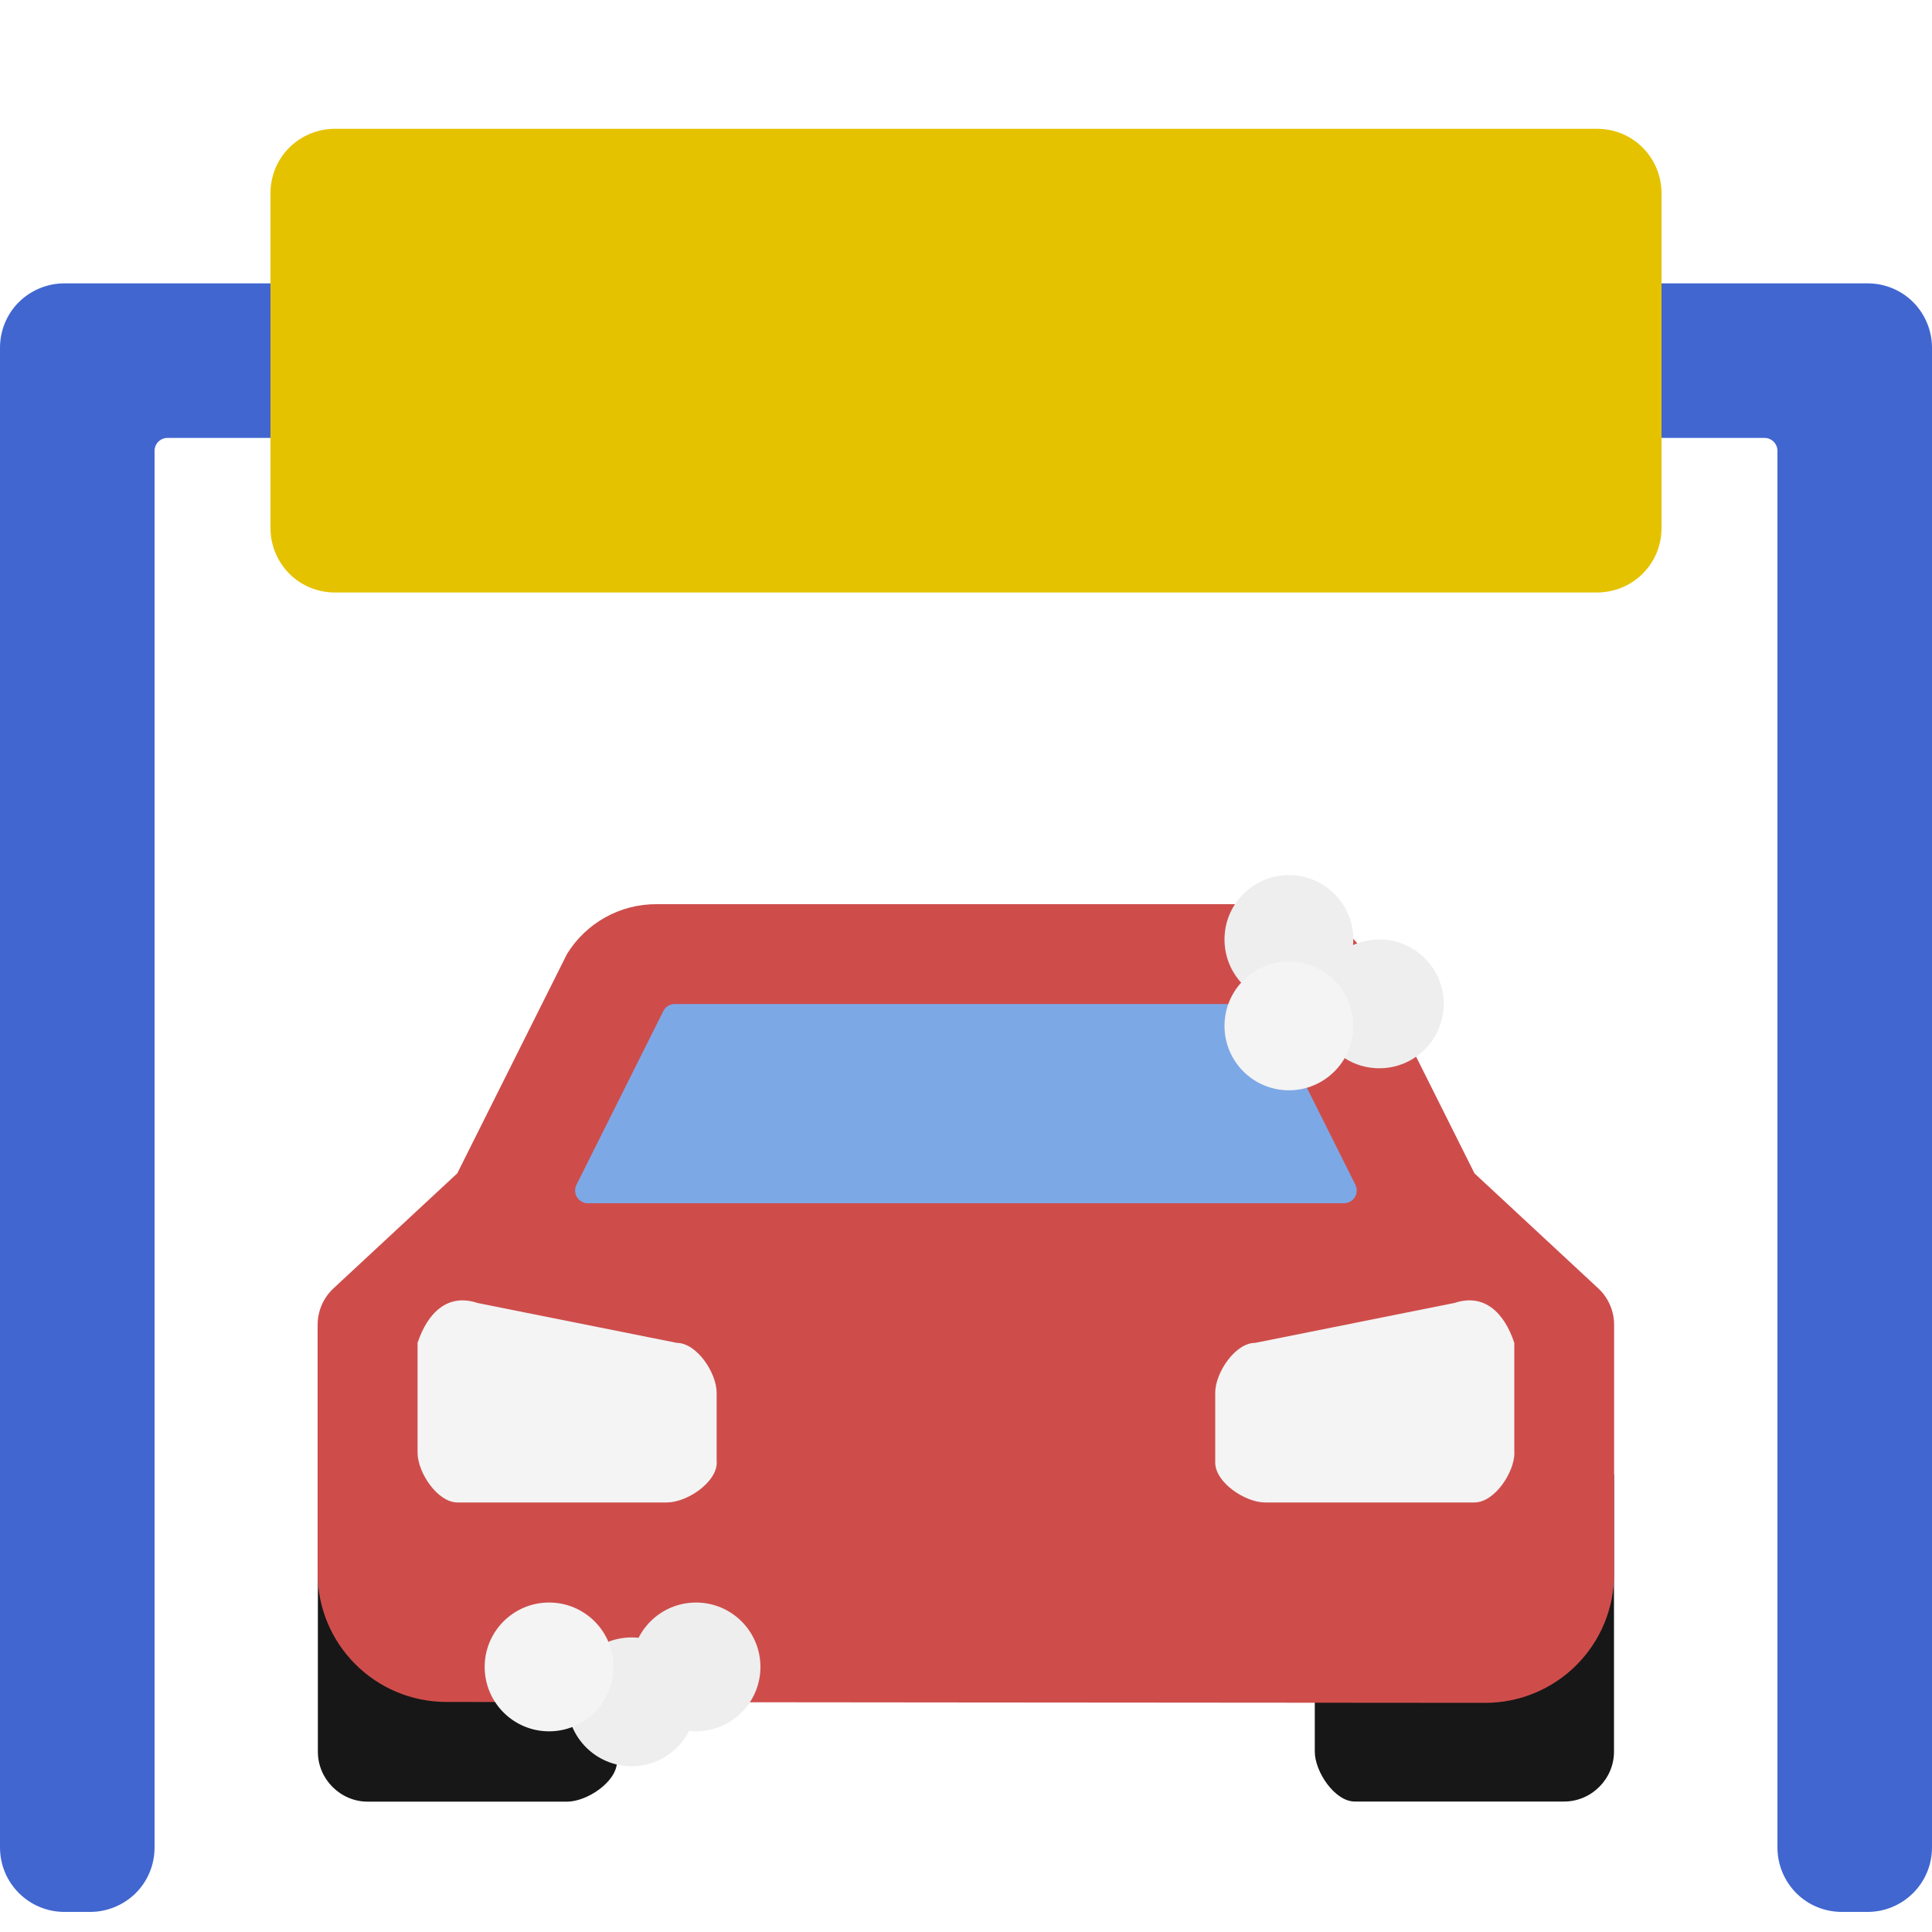
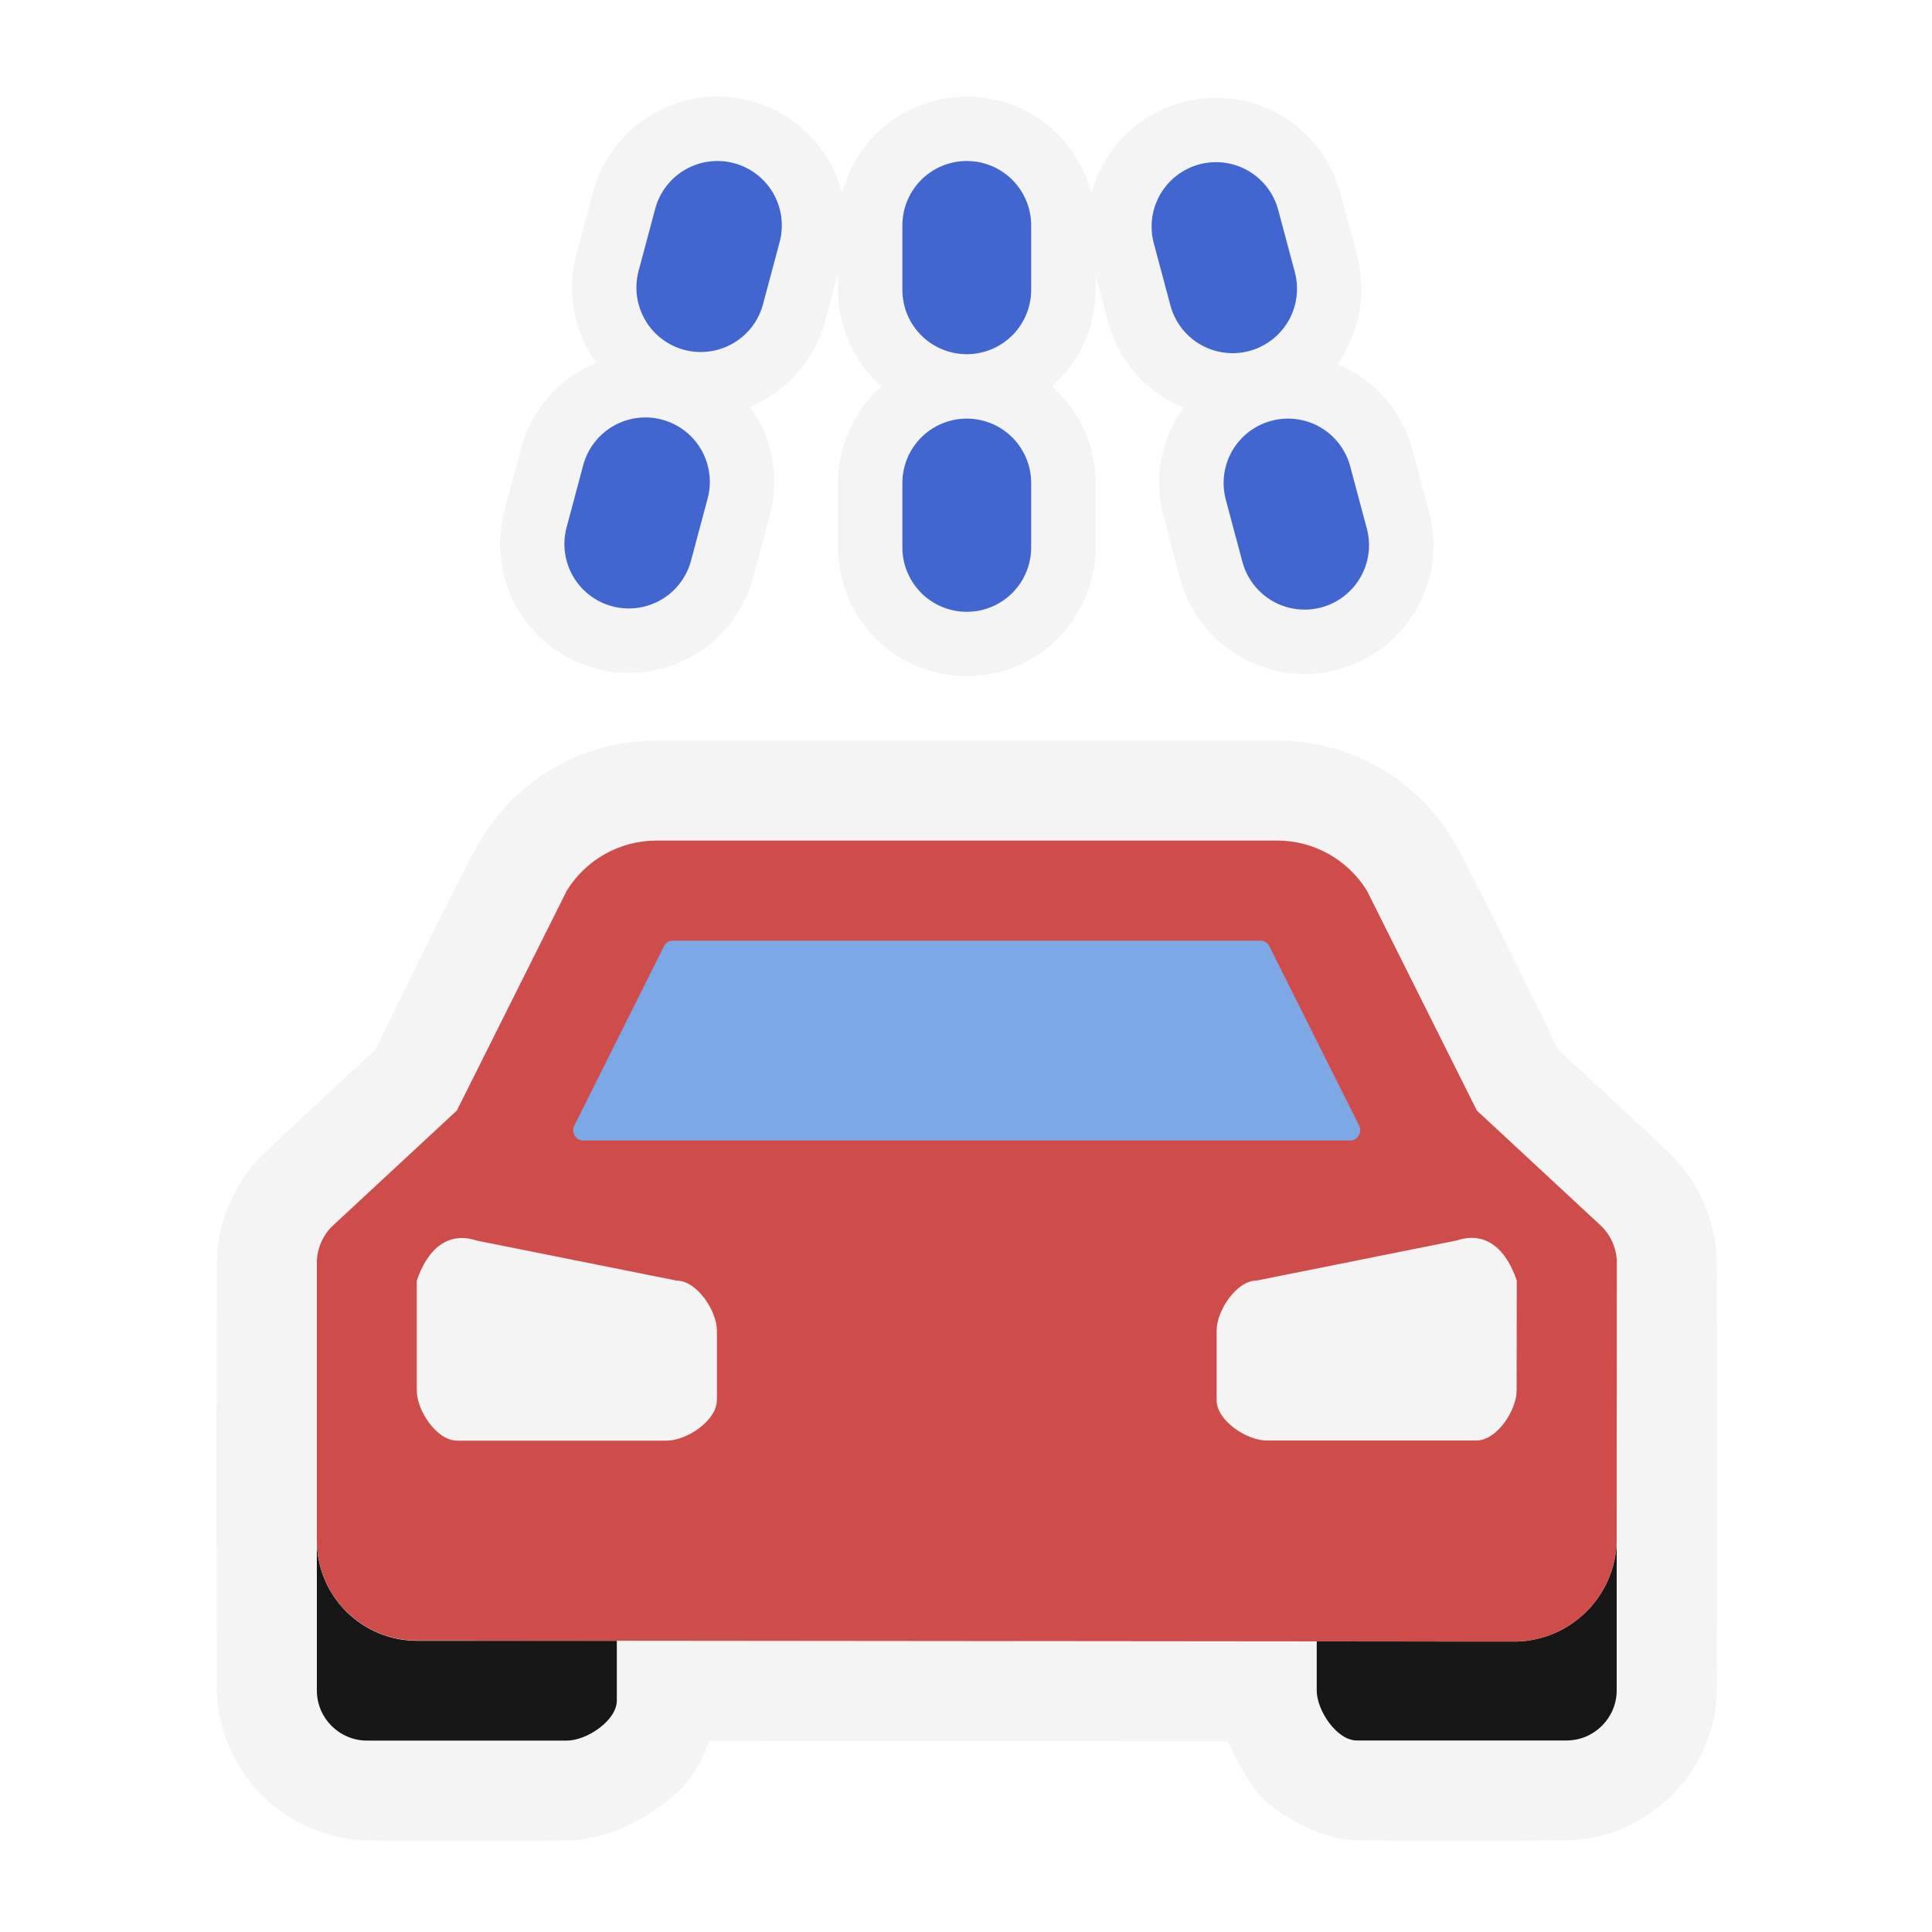
- <svg xmlns="http://www.w3.org/2000/svg" width="100%" height="100%" viewBox="0 0 15 15" version="1.1" xml:space="preserve" style="fill-rule:evenodd;clip-rule:evenodd;stroke-linejoin:round;stroke-miterlimit:2;">
-   <path d="M2.1,2.2l-1.6,0c-0.133,-0 -0.26,0.053 -0.354,0.146c-0.094,0.094 -0.146,0.221 -0.146,0.354c0,2.027 0,9.618 0,11.644c0,0.276 0.224,0.5 0.5,0.5l0.2,-0c0.133,0 0.26,-0.053 0.354,-0.146c0.094,-0.094 0.146,-0.221 0.146,-0.354c0,-2.066 0,-9.87 0,-10.844c0,-0.055 0.045,-0.1 0.1,-0.1c0.234,-0 0.8,-0 0.8,-0l0,-1.2Z" style="fill:#4166d0;" />
-   <path d="M2.6,1c-0.133,0 -0.26,0.053 -0.354,0.146c-0.094,0.094 -0.146,0.221 -0.146,0.354c-0,0.686 -0,1.914 -0,2.6c-0,0.133 0.053,0.26 0.146,0.354c0.094,0.094 0.221,0.146 0.354,0.146c1.808,-0 7.992,-0 9.8,-0c0.133,-0 0.26,-0.053 0.354,-0.146c0.094,-0.094 0.146,-0.221 0.146,-0.354c0,-0.686 0,-1.914 0,-2.6c0,-0.133 -0.053,-0.26 -0.146,-0.354c-0.094,-0.094 -0.221,-0.146 -0.354,-0.146c-1.808,0 -7.992,0 -9.8,0Z" style="fill:#e5c200;" />
-   <path d="M12.9,3.4l0.8,0c0.055,0 0.1,0.045 0.1,0.1c-0,0.974 -0,8.779 -0,10.844c-0,0.133 0.053,0.26 0.146,0.354c0.094,0.094 0.221,0.146 0.354,0.146c0.066,-0 0.134,-0 0.2,-0c0.276,0 0.5,-0.224 0.5,-0.5c0,-2.027 0,-9.618 0,-11.644c-0,-0.133 -0.053,-0.26 -0.146,-0.354c-0.094,-0.094 -0.221,-0.146 -0.354,-0.146c-0.621,-0 -1.6,-0 -1.6,-0l0,1.2Z" style="fill:#4166d0;" />
-   <path d="M2.468,11.439l2.322,0.002l0,2.237c0,0.155 -0.232,0.31 -0.387,0.31l-1.548,0c-0.212,0 -0.387,-0.175 -0.387,-0.387l0,-2.161Zm7.741,0.007l2.322,0.002l0,2.152c0,0.212 -0.175,0.387 -0.387,0.387l-1.626,0c-0.155,0 -0.31,-0.232 -0.31,-0.387l0,-2.154Z" style="fill:#171717;" />
-   <path d="M11.531,13.221c0.265,0 0.52,-0.105 0.708,-0.293c0.188,-0.188 0.293,-0.442 0.293,-0.707c-0,-0.851 -0,-1.935 -0,-1.935c0,-0.108 -0.045,-0.211 -0.124,-0.284l-0.96,-0.892l-0.852,-1.703c-0.149,-0.242 -0.413,-0.389 -0.697,-0.387l-4.8,-0c-0.284,-0.002 -0.548,0.145 -0.697,0.387l-0.852,1.703l-0.96,0.892c-0.079,0.073 -0.124,0.176 -0.124,0.284l0,1.928c0,0.552 0.447,0.999 0.999,1c1.927,0.002 6.135,0.006 8.064,0.007Z" style="fill:#ce4d4b;" />
-   <path d="M5.565,11.355c0,0.155 -0.232,0.31 -0.387,0.31l-1.626,0c-0.155,0 -0.31,-0.232 -0.31,-0.387l0,-0.852c0.077,-0.232 0.232,-0.387 0.464,-0.31l1.548,0.31c0.155,0 0.31,0.232 0.31,0.387l0,0.542Zm6.193,-0.077c0,0.155 -0.155,0.387 -0.31,0.387l-1.626,0c-0.155,0 -0.387,-0.155 -0.387,-0.31l0,-0.542c0,-0.155 0.155,-0.387 0.31,-0.387l1.548,-0.31c0.232,-0.077 0.387,0.077 0.464,0.31l0,0.852Z" style="fill:#f4f4f4;" />
-   <path d="M5.15,7.85c0.017,-0.034 0.052,-0.055 0.089,-0.055c0.51,-0 4.011,-0 4.521,-0c0.038,-0 0.073,0.021 0.089,0.055c0.109,0.217 0.509,1.017 0.674,1.348c0.015,0.031 0.014,0.068 -0.004,0.097c-0.018,0.029 -0.05,0.047 -0.085,0.047c-0.871,0 -4.998,0 -5.869,0c-0.035,0 -0.067,-0.018 -0.085,-0.047c-0.018,-0.029 -0.02,-0.066 -0.004,-0.097c0.165,-0.331 0.565,-1.131 0.674,-1.348Z" style="fill:#7da8e6;" />
-   <circle cx="10.007" cy="7.294" r="0.5" style="fill:#eee;" />
-   <circle cx="10.709" cy="7.794" r="0.5" style="fill:#eee;" />
-   <circle cx="10.007" cy="7.965" r="0.5" style="fill:#f4f4f4;" />
-   <circle cx="5.404" cy="12.942" r="0.5" style="fill:#eee;" />
-   <circle cx="4.904" cy="13.213" r="0.5" style="fill:#eee;" />
-   <circle cx="4.263" cy="12.942" r="0.5" style="fill:#f4f4f4;" />
+ <svg xmlns="http://www.w3.org/2000/svg" xml:space="preserve" fill-rule="evenodd" stroke-linecap="round" stroke-linejoin="round" stroke-miterlimit="1.5" clip-rule="evenodd" viewBox="0 0 15 15">
+   <path fill="#f4f4f4" d="m9.528 13.519-4.021-.004s-.081.265-.274.425c-.158.131-.462.344-.832.349-.295.004-1.255.004-1.553 0a1.197 1.197 0 0 1-1.164-1.164c-.004-.593-.004-2.729 0-3.323.002-.318.141-.632.372-.854.17-.163.86-.799.86-.799s.674-1.397.824-1.641A1.59 1.59 0 0 1 5.1 5.75h4.809a1.59 1.59 0 0 1 1.364.758c.15.245.824 1.641.824 1.641s.689.635.859.798c.231.223.37.534.373.854.004.594.004 2.73 0 3.323-.004.635-.547 1.156-1.164 1.164-.311.004-1.323.004-1.63 0-.279-.004-.596-.191-.738-.332-.113-.113-.268-.438-.268-.438Z" />
+   <path fill="#171717" d="M12.552 11.969v1.156a.39.39 0 0 1-.388.388h-1.63c-.155 0-.311-.233-.311-.388v-.381l1.552.001a.8.8 0 0 0 .777-.776m-7.763.77v.464c0 .155-.233.311-.388.311H2.848a.39.39 0 0 1-.388-.388v-1.164c0 .428.347.776.776.777z" />
+   <path fill="#ce4d4b" d="M12.552 11.969a.8.8 0 0 1-.777.776l-8.539-.008a.777.777 0 0 1-.776-.777V9.801a.4.4 0 0 1 .124-.285l.963-.894.854-1.708a.82.82 0 0 1 .699-.388h4.813a.82.82 0 0 1 .699.388l.854 1.708.963.894a.4.4 0 0 1 .124.285z" />
+   <path fill="#f4f4f4" d="M5.565 10.874c0 .155-.233.311-.388.311h-1.63c-.155 0-.311-.233-.311-.388v-.854c.078-.233.233-.388.466-.311l1.553.311c.155 0 .311.233.311.388v.543Zm6.21-.078c0 .155-.155.388-.311.388h-1.63c-.155 0-.388-.155-.388-.311v-.543c0-.155.155-.388.311-.388l1.553-.311c.233-.078.388.078.466.311z" />
+   <path fill="#7da8e6" d="M5.155 7.346a.08.08 0 0 1 .069-.043h4.562c.029 0 .056.017.069.043l.699 1.397c.024.048-.016.112-.069.112H4.526c-.054 0-.093-.064-.069-.112z" />
+   <path fill="none" stroke="#f4f4f4" stroke-width="2" d="M7.506 1.75v.5m1.935-.491.129.483M10 3.75l.129.483M5.57 1.75l-.129.483m-.43 1.508-.129.483m2.624-.474v.5" />
+   <path fill="none" stroke="#4166d0" d="M7.506 1.75v.5m1.935-.491.129.483M10 3.75l.129.483M5.57 1.75l-.129.483m-.43 1.508-.129.483m2.624-.474v.5" />
</svg>
